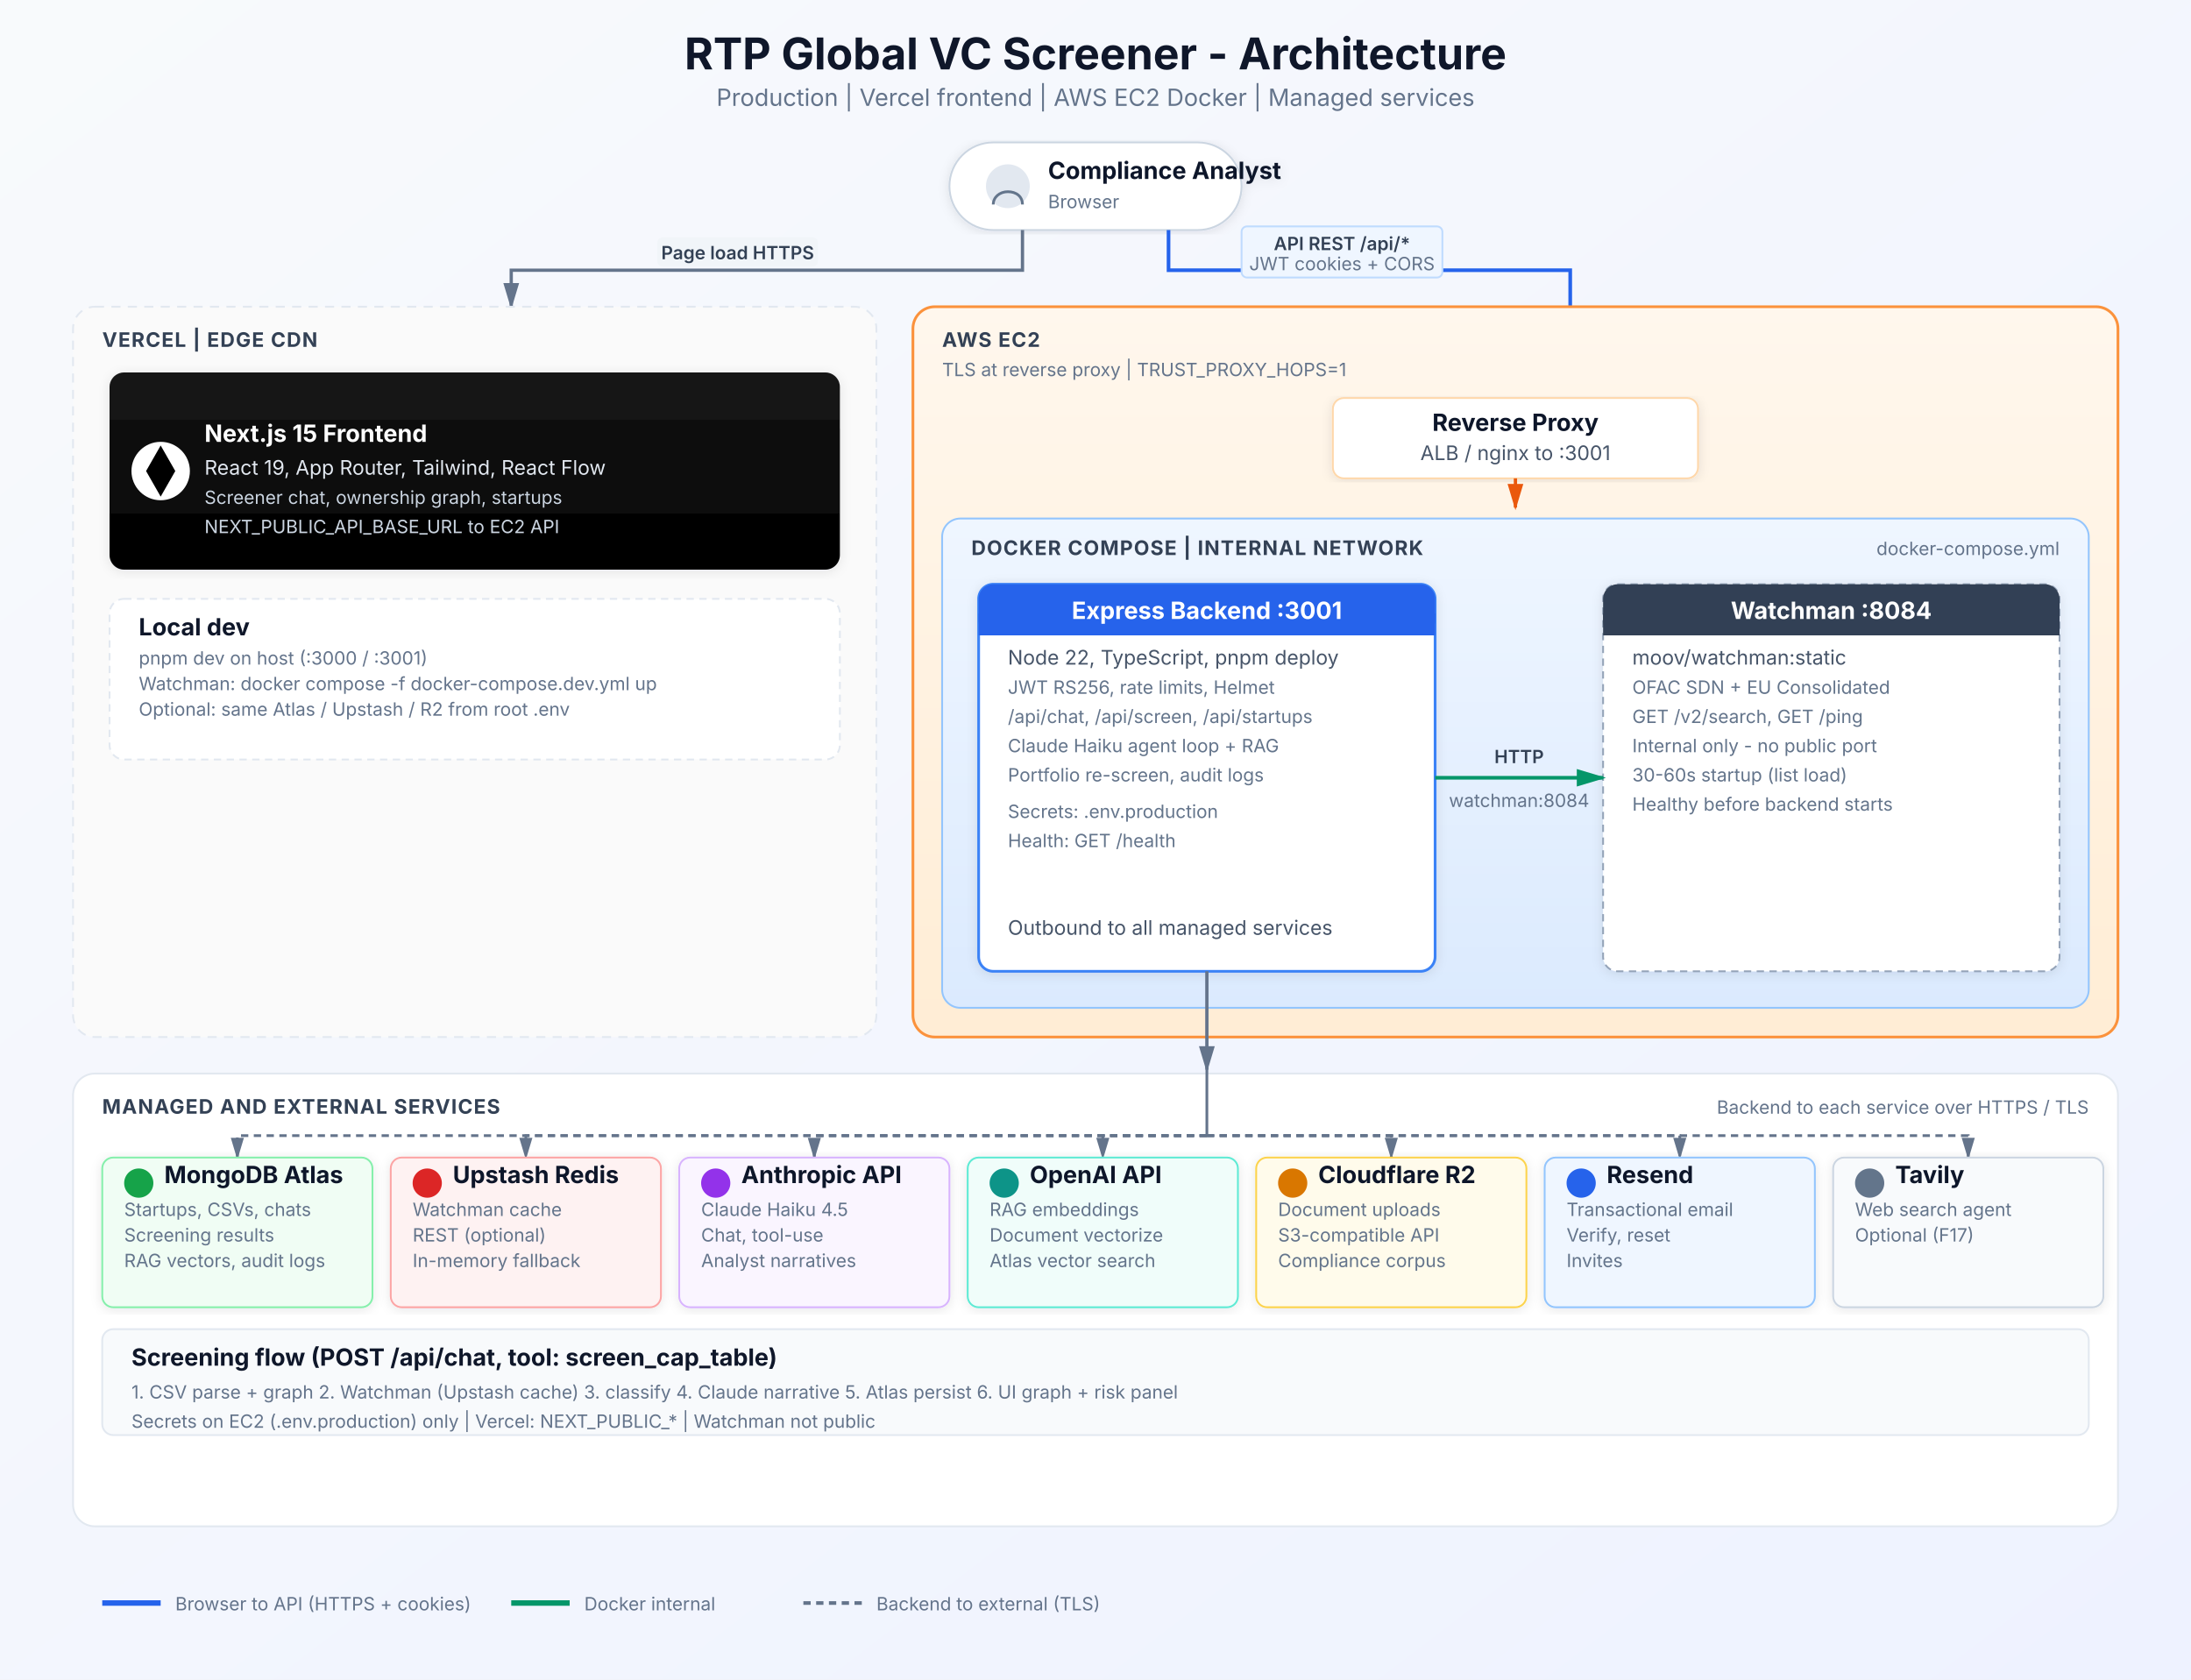
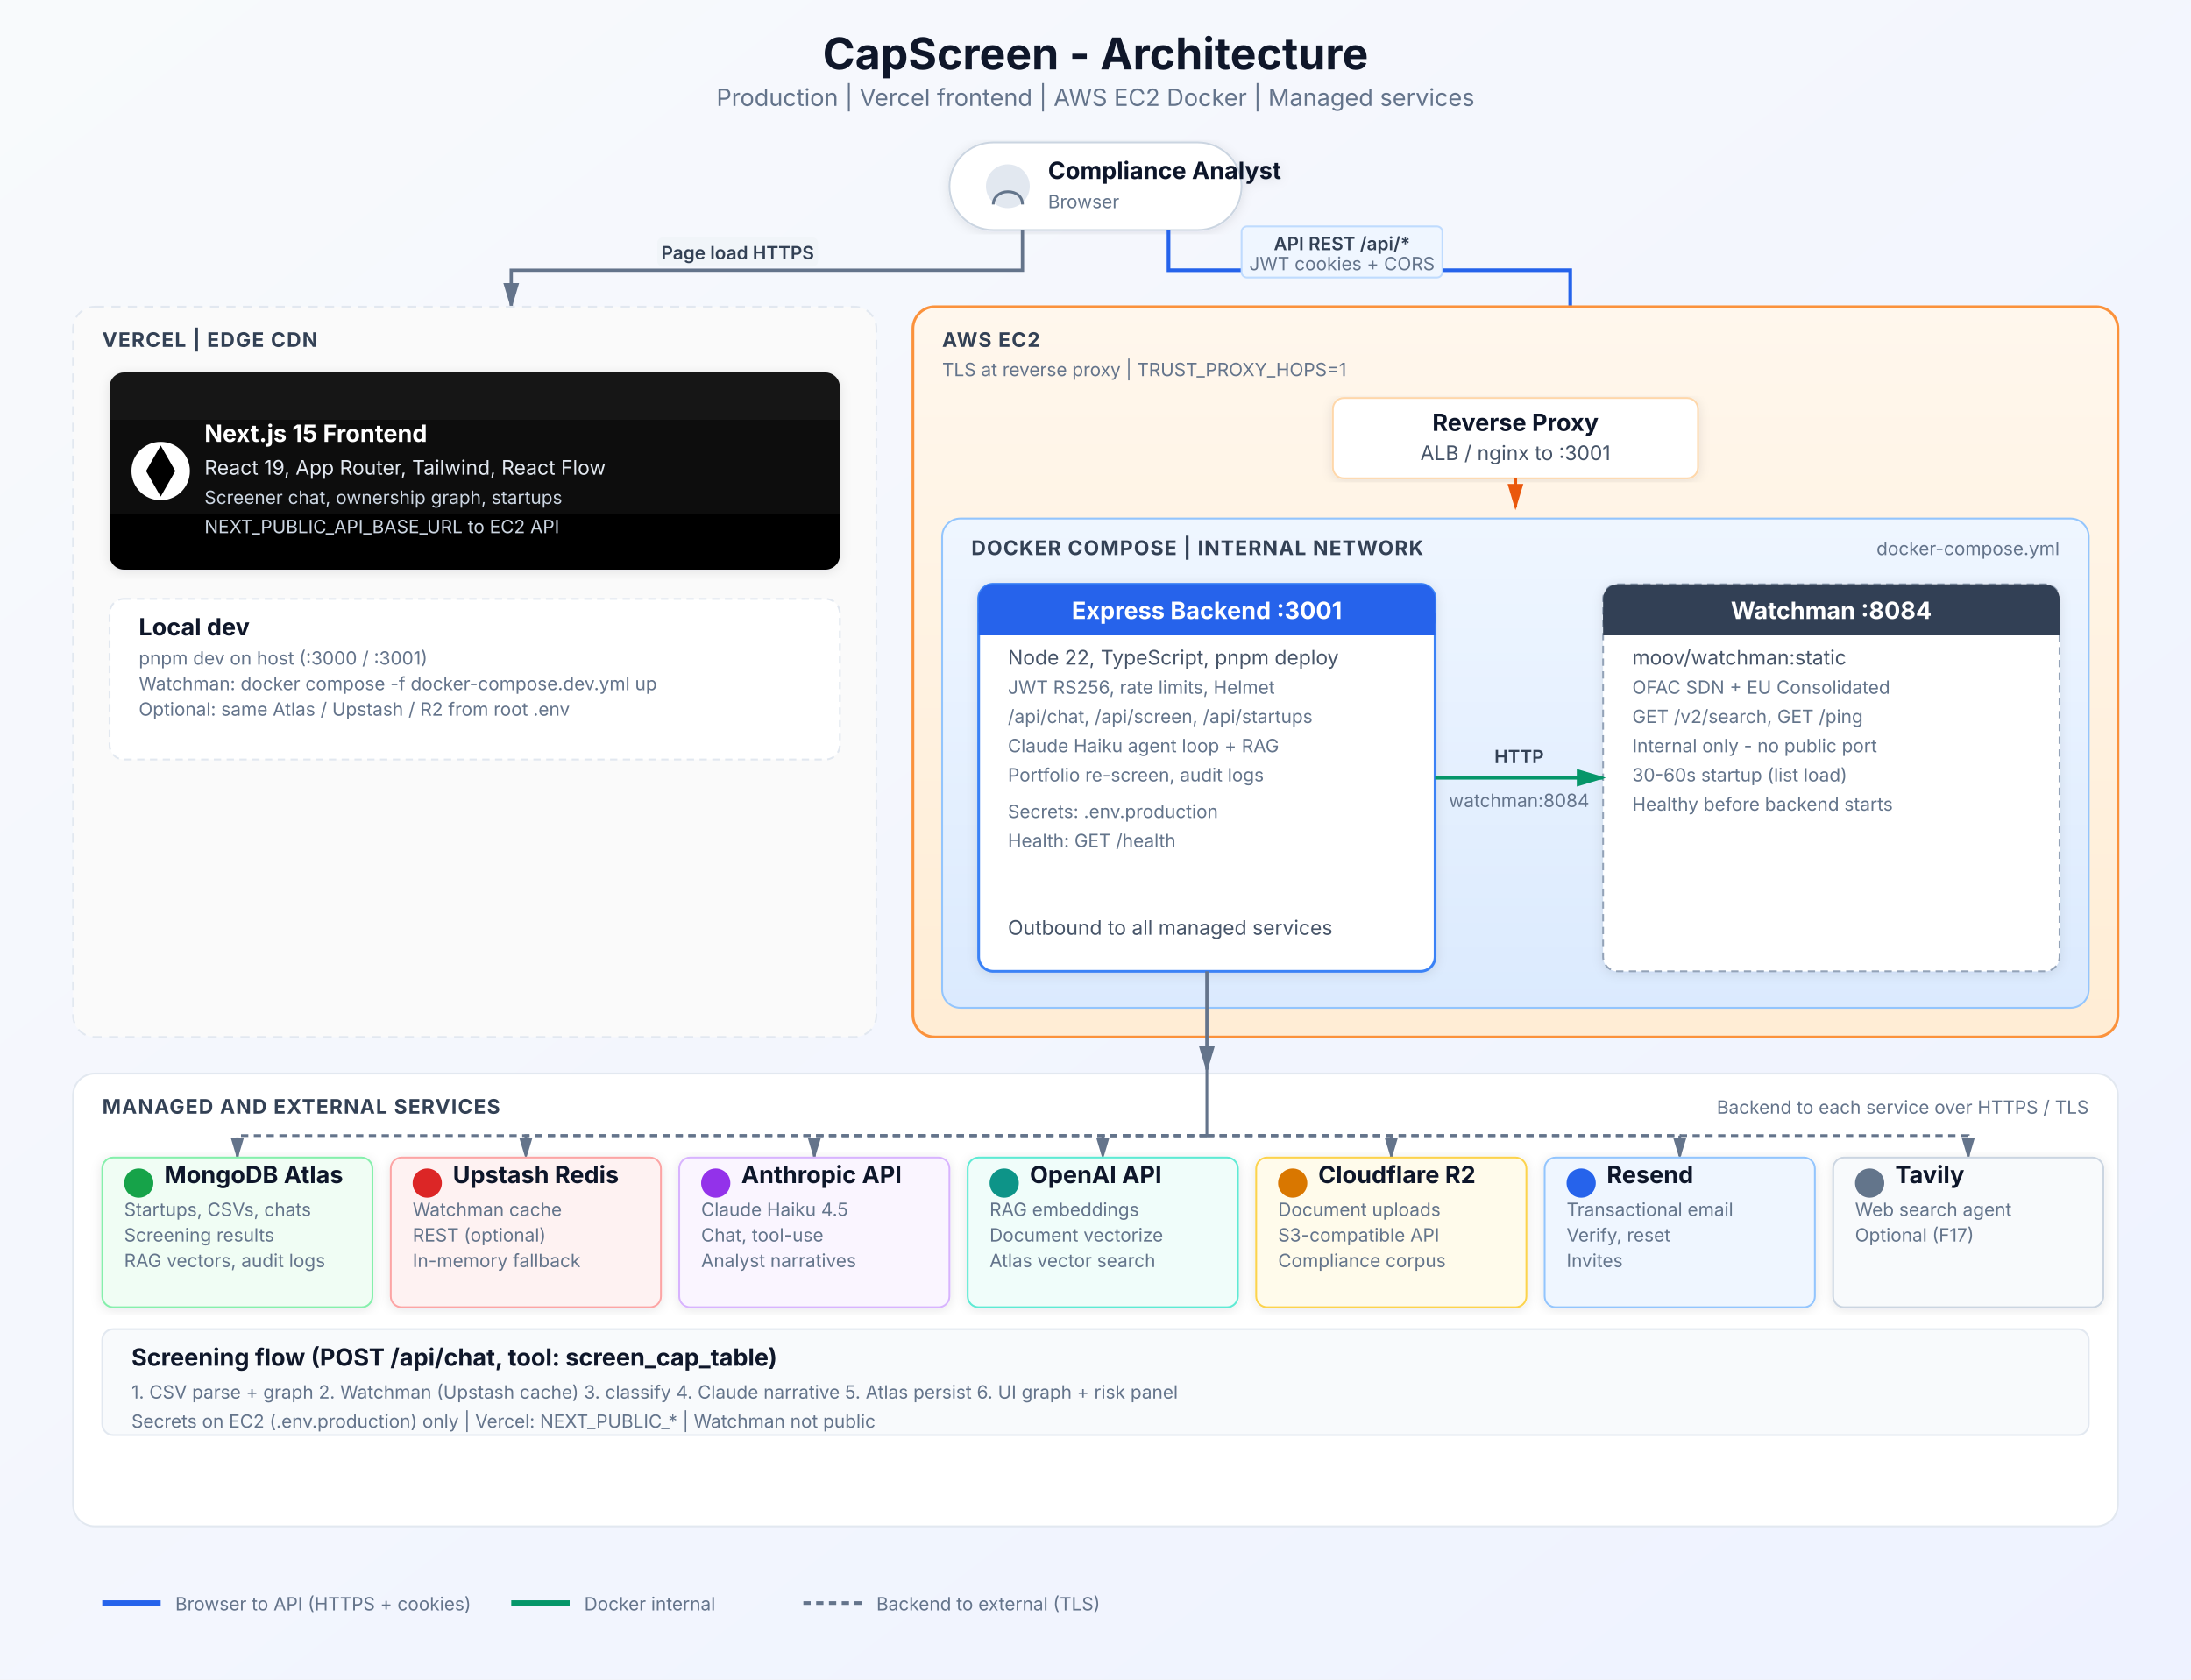
<svg xmlns="http://www.w3.org/2000/svg" viewBox="0 0 1200 920" role="img" aria-labelledby="title desc">
  <defs>
    <linearGradient id="bg" x1="0" y1="0" x2="1" y2="1">
      <stop offset="0%" stop-color="#f8fafc" />
      <stop offset="100%" stop-color="#eef2ff" />
    </linearGradient>
    <linearGradient id="vercelBg" x1="0" y1="0" x2="0" y2="1">
      <stop offset="0%" stop-color="#171717" />
      <stop offset="100%" stop-color="#000" />
    </linearGradient>
    <linearGradient id="awsBg" x1="0" y1="0" x2="0" y2="1">
      <stop offset="0%" stop-color="#fff7ed" />
      <stop offset="100%" stop-color="#ffedd5" />
    </linearGradient>
    <linearGradient id="dockerBg" x1="0" y1="0" x2="0" y2="1">
      <stop offset="0%" stop-color="#eff6ff" />
      <stop offset="100%" stop-color="#dbeafe" />
    </linearGradient>
    <filter id="sh" x="-5%" y="-5%" width="110%" height="110%">
      <feDropShadow dx="0" dy="1" stdDeviation="3" flood-color="#0f172a" flood-opacity="0.1" />
    </filter>
    <marker id="aGray" viewBox="0 0 10 6" refX="9" refY="3" markerWidth="8" markerHeight="6" orient="auto">
      <path d="M0,0 L10,3 L0,6 Z" fill="#64748b" />
    </marker>
    <marker id="aBlue" viewBox="0 0 10 6" refX="9" refY="3" markerWidth="8" markerHeight="6" orient="auto">
      <path d="M0,0 L10,3 L0,6 Z" fill="#2563eb" />
    </marker>
    <marker id="aGreen" viewBox="0 0 10 6" refX="9" refY="3" markerWidth="8" markerHeight="6" orient="auto">
      <path d="M0,0 L10,3 L0,6 Z" fill="#059669" />
    </marker>
    <marker id="aOrange" viewBox="0 0 10 6" refX="9" refY="3" markerWidth="8" markerHeight="6" orient="auto">
      <path d="M0,0 L10,3 L0,6 Z" fill="#ea580c" />
    </marker>
    <style>
      text { font-family: system-ui, -apple-system, Segoe UI, sans-serif; }
      .h1 { font-size: 24px; font-weight: 700; fill: #0f172a; }
      .h2 { font-size: 13px; fill: #64748b; }
      .zone { font-size: 11px; font-weight: 700; fill: #334155; letter-spacing: 0.05em; }
      .t { font-size: 13px; font-weight: 700; fill: #0f172a; }
      .s { font-size: 11px; fill: #475569; }
      .d { font-size: 10px; fill: #64748b; }
      .lw { font-size: 10px; font-weight: 600; fill: #334155; }
      .t-light { font-size: 13px; font-weight: 700; fill: #ffffff; }
      .s-light { font-size: 11px; fill: #e2e8f0; }
      .d-light { font-size: 10px; fill: #cbd5e1; }
    </style>
  </defs>
  <rect width="1200" height="920" fill="url(#bg)" />
-   <text x="600" y="38" text-anchor="middle" class="h1">RTP Global VC Screener - Architecture</text>
+   <text x="600" y="38" text-anchor="middle" class="h1">CapScreen - Architecture</text>
  <text x="600" y="58" text-anchor="middle" class="h2">Production | Vercel frontend | AWS EC2 Docker | Managed services</text>
  <g filter="url(#sh)">
    <rect x="520" y="78" width="160" height="48" rx="24" fill="#fff" stroke="#cbd5e1" />
    <circle cx="552" cy="102" r="12" fill="#e2e8f0" />
    <path d="M544 112c0-4 3.5-7 8-7s8 2.5 8 7" fill="none" stroke="#64748b" stroke-width="1.5" />
    <text x="574" y="98" class="t">Compliance Analyst</text>
    <text x="574" y="114" class="d">Browser</text>
  </g>
  <path d="M560 126 L560 148 L280 148 L280 168" fill="none" stroke="#64748b" stroke-width="1.8" marker-end="url(#aGray)" />
  <rect x="360" y="130" width="88" height="16" rx="3" fill="#f1f5f9" />
  <text x="404" y="142" text-anchor="middle" class="lw">Page load HTTPS</text>
  <path d="M640 126 L640 148 L860 148 L860 218" fill="none" stroke="#2563eb" stroke-width="2" marker-end="url(#aBlue)" />
  <rect x="680" y="124" width="110" height="28" rx="3" fill="#eff6ff" stroke="#bfdbfe" />
  <text x="735" y="137" text-anchor="middle" class="lw">API REST /api/*</text>
  <text x="735" y="148" text-anchor="middle" class="d">JWT cookies + CORS</text>
  <rect x="40" y="168" width="440" height="400" rx="12" fill="#fafafa" stroke="#e2e8f0" stroke-dasharray="5 4" />
  <text x="56" y="190" class="zone">VERCEL | EDGE CDN</text>
  <g filter="url(#sh)">
    <rect x="60" y="204" width="400" height="108" rx="8" fill="url(#vercelBg)" />
    <circle cx="88" cy="258" r="16" fill="#fff" />
    <path d="M88 244 L96 258 L88 272 L80 258 Z" fill="#000" />
    <text x="112" y="242" class="t-light">Next.js 15 Frontend</text>
    <text x="112" y="260" class="s-light">React 19, App Router, Tailwind, React Flow</text>
    <text x="112" y="276" class="d-light">Screener chat, ownership graph, startups</text>
    <text x="112" y="292" class="d-light">NEXT_PUBLIC_API_BASE_URL to EC2 API</text>
  </g>
  <rect x="60" y="328" width="400" height="88" rx="8" fill="#fff" stroke="#e2e8f0" stroke-dasharray="4 3" />
  <text x="76" y="348" class="t" font-size="11">Local dev</text>
  <text x="76" y="364" class="d">pnpm dev on host (:3000 / :3001)</text>
  <text x="76" y="378" class="d">Watchman: docker compose -f docker-compose.dev.yml up</text>
  <text x="76" y="392" class="d">Optional: same Atlas / Upstash / R2 from root .env</text>
  <rect x="500" y="168" width="660" height="400" rx="12" fill="url(#awsBg)" stroke="#fb923c" stroke-width="1.5" />
  <text x="516" y="190" class="zone" fill="#9a3412">AWS EC2</text>
  <text x="516" y="206" class="d">TLS at reverse proxy | TRUST_PROXY_HOPS=1</text>
  <g filter="url(#sh)">
    <rect x="730" y="218" width="200" height="44" rx="6" fill="#fff" stroke="#fed7aa" />
    <text x="830" y="236" text-anchor="middle" class="t">Reverse Proxy</text>
    <text x="830" y="252" text-anchor="middle" class="s">ALB / nginx to :3001</text>
  </g>
  <path d="M830 262 L830 278" stroke="#ea580c" stroke-width="1.8" marker-end="url(#aOrange)" />
  <rect x="516" y="284" width="628" height="268" rx="10" fill="url(#dockerBg)" stroke="#93c5fd" />
  <text x="532" y="304" class="zone" fill="#1d4ed8">DOCKER COMPOSE | INTERNAL NETWORK</text>
  <text x="1128" y="304" text-anchor="end" class="d">docker-compose.yml</text>
  <g filter="url(#sh)">
    <rect x="536" y="320" width="250" height="212" rx="8" fill="#fff" stroke="#3b82f6" stroke-width="1.5" />
    <rect x="536" y="320" width="250" height="28" rx="8" fill="#2563eb" />
    <rect x="536" y="336" width="250" height="12" fill="#2563eb" />
    <text x="661" y="339" text-anchor="middle" class="t-light">Express Backend :3001</text>
    <text x="552" y="364" class="s">Node 22, TypeScript, pnpm deploy</text>
    <text x="552" y="380" class="d">JWT RS256, rate limits, Helmet</text>
    <text x="552" y="396" class="d">/api/chat, /api/screen, /api/startups</text>
    <text x="552" y="412" class="d">Claude Haiku agent loop + RAG</text>
    <text x="552" y="428" class="d">Portfolio re-screen, audit logs</text>
    <text x="552" y="448" class="d">Secrets: .env.production</text>
    <text x="552" y="464" class="d">Health: GET /health</text>
    <text x="552" y="512" class="s">Outbound to all managed services</text>
  </g>
  <g filter="url(#sh)">
    <rect x="878" y="320" width="250" height="212" rx="8" fill="#fff" stroke="#94a3b8" stroke-dasharray="4 3" />
    <rect x="878" y="320" width="250" height="28" rx="8" fill="#334155" />
    <rect x="878" y="336" width="250" height="12" fill="#334155" />
    <text x="1003" y="339" text-anchor="middle" class="t-light">Watchman :8084</text>
    <text x="894" y="364" class="s">moov/watchman:static</text>
    <text x="894" y="380" class="d">OFAC SDN + EU Consolidated</text>
    <text x="894" y="396" class="d">GET /v2/search, GET /ping</text>
    <text x="894" y="412" class="d">Internal only - no public port</text>
    <text x="894" y="428" class="d">30-60s startup (list load)</text>
    <text x="894" y="444" class="d">Healthy before backend starts</text>
  </g>
  <path d="M786 426 L878 426" stroke="#059669" stroke-width="2" marker-end="url(#aGreen)" />
  <text x="832" y="418" text-anchor="middle" class="lw" fill="#059669">HTTP</text>
  <text x="832" y="442" text-anchor="middle" class="d">watchman:8084</text>
  <path d="M661 532 L661 586" stroke="#64748b" stroke-width="1.8" marker-end="url(#aGray)" />
  <rect x="40" y="588" width="1120" height="248" rx="12" fill="#fff" stroke="#e2e8f0" />
  <text x="56" y="610" class="zone">MANAGED AND EXTERNAL SERVICES</text>
  <text x="1144" y="610" text-anchor="end" class="d">Backend to each service over HTTPS / TLS</text>
  <path d="M661 586 L661 622" stroke="#64748b" stroke-width="1.5" fill="none" />
  <path d="M661 622 L130 622 L130 634" stroke="#64748b" stroke-width="1.5" stroke-dasharray="4 3" fill="none" marker-end="url(#aGray)" />
  <path d="M661 622 L288 622 L288 634" stroke="#64748b" stroke-width="1.5" stroke-dasharray="4 3" fill="none" marker-end="url(#aGray)" />
  <path d="M661 622 L446 622 L446 634" stroke="#64748b" stroke-width="1.5" stroke-dasharray="4 3" fill="none" marker-end="url(#aGray)" />
  <path d="M661 622 L604 622 L604 634" stroke="#64748b" stroke-width="1.5" stroke-dasharray="4 3" fill="none" marker-end="url(#aGray)" />
  <path d="M661 622 L762 622 L762 634" stroke="#64748b" stroke-width="1.5" stroke-dasharray="4 3" fill="none" marker-end="url(#aGray)" />
  <path d="M661 622 L920 622 L920 634" stroke="#64748b" stroke-width="1.5" stroke-dasharray="4 3" fill="none" marker-end="url(#aGray)" />
  <path d="M661 622 L1078 622 L1078 634" stroke="#64748b" stroke-width="1.5" stroke-dasharray="4 3" fill="none" marker-end="url(#aGray)" />
  <g filter="url(#sh)">
    <rect x="56" y="634" width="148" height="82" rx="6" fill="#f0fdf4" stroke="#86efac" />
    <circle cx="76" cy="648" r="8" fill="#16a34a" />
    <text x="90" y="648" class="t" font-size="12">MongoDB Atlas</text>
    <text x="68" y="666" class="d">Startups, CSVs, chats</text>
    <text x="68" y="680" class="d">Screening results</text>
    <text x="68" y="694" class="d">RAG vectors, audit logs</text>
  </g>
  <g filter="url(#sh)">
    <rect x="214" y="634" width="148" height="82" rx="6" fill="#fef2f2" stroke="#fca5a5" />
    <circle cx="234" cy="648" r="8" fill="#dc2626" />
    <text x="248" y="648" class="t" font-size="12">Upstash Redis</text>
    <text x="226" y="666" class="d">Watchman cache</text>
    <text x="226" y="680" class="d">REST (optional)</text>
    <text x="226" y="694" class="d">In-memory fallback</text>
  </g>
  <g filter="url(#sh)">
    <rect x="372" y="634" width="148" height="82" rx="6" fill="#faf5ff" stroke="#d8b4fe" />
    <circle cx="392" cy="648" r="8" fill="#9333ea" />
    <text x="406" y="648" class="t" font-size="12">Anthropic API</text>
    <text x="384" y="666" class="d">Claude Haiku 4.5</text>
    <text x="384" y="680" class="d">Chat, tool-use</text>
    <text x="384" y="694" class="d">Analyst narratives</text>
  </g>
  <g filter="url(#sh)">
    <rect x="530" y="634" width="148" height="82" rx="6" fill="#f0fdfa" stroke="#5eead4" />
    <circle cx="550" cy="648" r="8" fill="#0d9488" />
    <text x="564" y="648" class="t" font-size="12">OpenAI API</text>
    <text x="542" y="666" class="d">RAG embeddings</text>
    <text x="542" y="680" class="d">Document vectorize</text>
    <text x="542" y="694" class="d">Atlas vector search</text>
  </g>
  <g filter="url(#sh)">
    <rect x="688" y="634" width="148" height="82" rx="6" fill="#fffbeb" stroke="#fcd34d" />
    <circle cx="708" cy="648" r="8" fill="#d97706" />
    <text x="722" y="648" class="t" font-size="12">Cloudflare R2</text>
    <text x="700" y="666" class="d">Document uploads</text>
    <text x="700" y="680" class="d">S3-compatible API</text>
    <text x="700" y="694" class="d">Compliance corpus</text>
  </g>
  <g filter="url(#sh)">
    <rect x="846" y="634" width="148" height="82" rx="6" fill="#eff6ff" stroke="#93c5fd" />
    <circle cx="866" cy="648" r="8" fill="#2563eb" />
    <text x="880" y="648" class="t" font-size="12">Resend</text>
    <text x="858" y="666" class="d">Transactional email</text>
    <text x="858" y="680" class="d">Verify, reset</text>
    <text x="858" y="694" class="d">Invites</text>
  </g>
  <g filter="url(#sh)">
    <rect x="1004" y="634" width="148" height="82" rx="6" fill="#f8fafc" stroke="#cbd5e1" />
    <circle cx="1024" cy="648" r="8" fill="#64748b" />
    <text x="1038" y="648" class="t" font-size="12">Tavily</text>
    <text x="1016" y="666" class="d">Web search agent</text>
    <text x="1016" y="680" class="d">Optional (F17)</text>
  </g>
  <rect x="56" y="728" width="1088" height="58" rx="6" fill="#f8fafc" stroke="#e2e8f0" />
  <text x="72" y="748" class="t" font-size="11">Screening flow (POST /api/chat, tool: screen_cap_table)</text>
  <text x="72" y="766" class="d">1. CSV parse + graph  2. Watchman (Upstash cache)  3. classify  4. Claude narrative  5. Atlas persist  6. UI graph + risk panel</text>
  <text x="72" y="782" class="d">Secrets on EC2 (.env.production) only | Vercel: NEXT_PUBLIC_* | Watchman not public</text>
  <line x1="56" y1="878" x2="88" y2="878" stroke="#2563eb" stroke-width="3" />
  <text x="96" y="882" class="d">Browser to API (HTTPS + cookies)</text>
  <line x1="280" y1="878" x2="312" y2="878" stroke="#059669" stroke-width="3" />
  <text x="320" y="882" class="d">Docker internal</text>
  <line x1="440" y1="878" x2="472" y2="878" stroke="#64748b" stroke-width="2" stroke-dasharray="4 3" />
  <text x="480" y="882" class="d">Backend to external (TLS)</text>
</svg>
